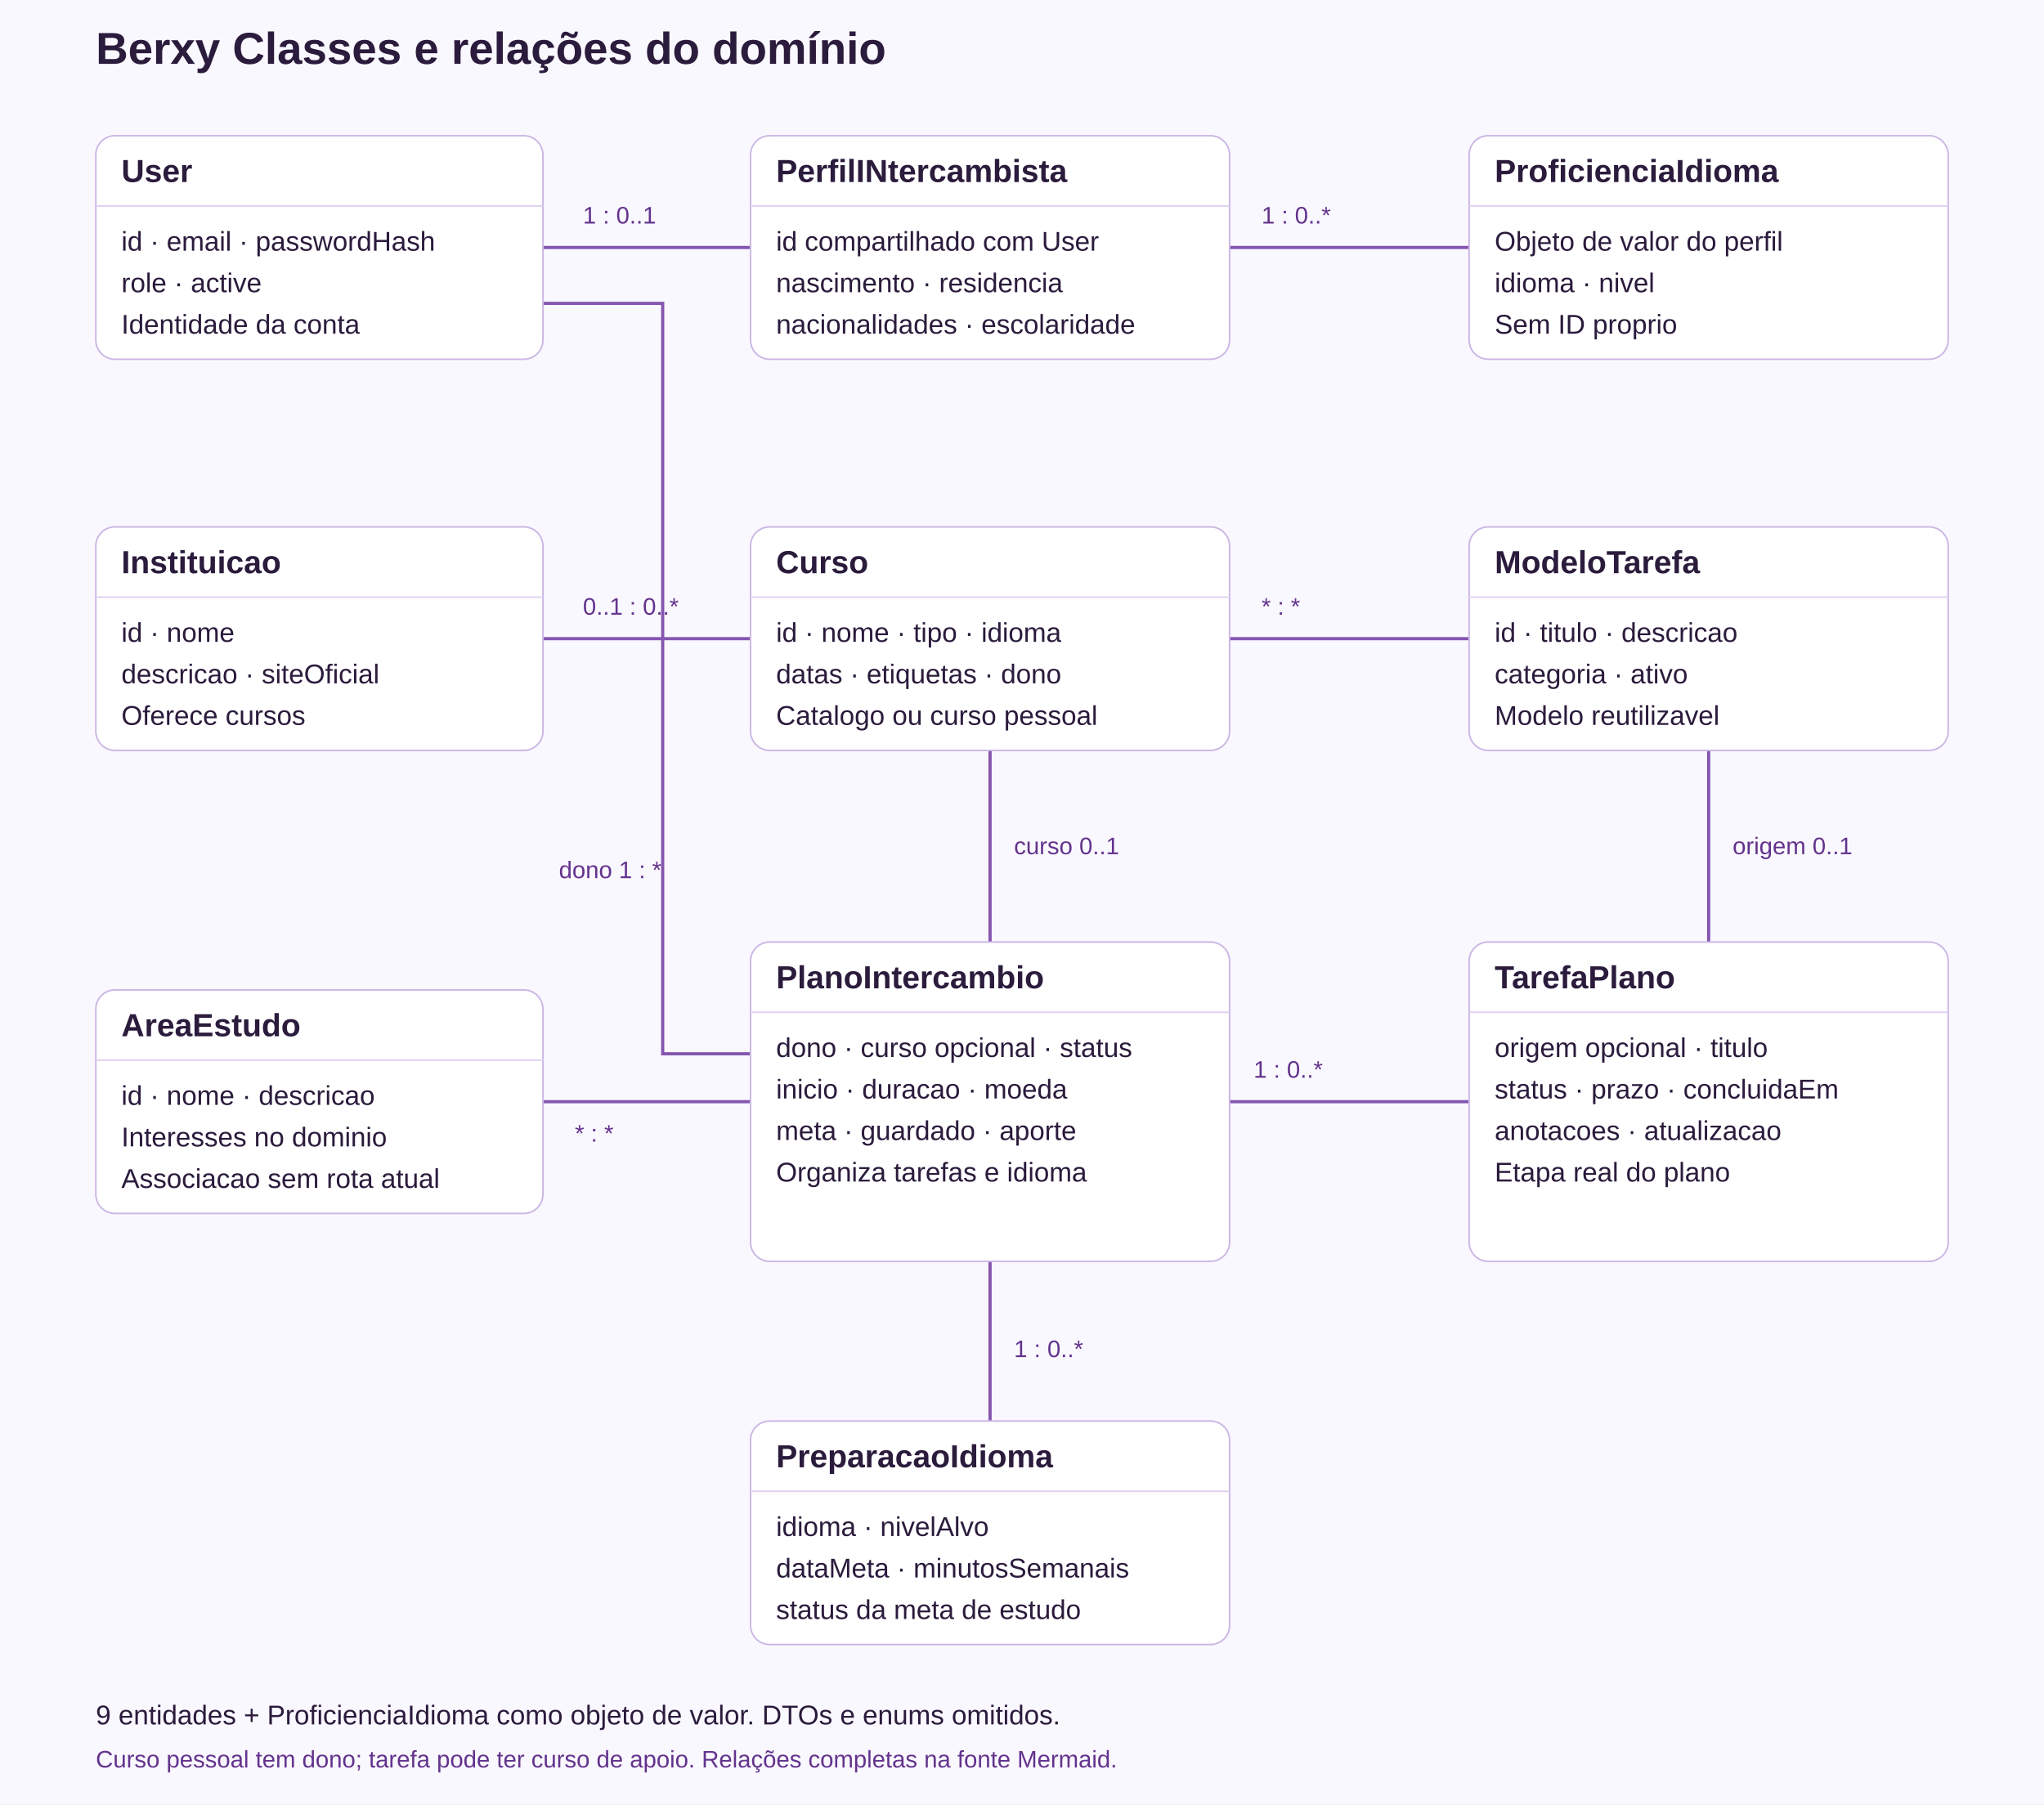
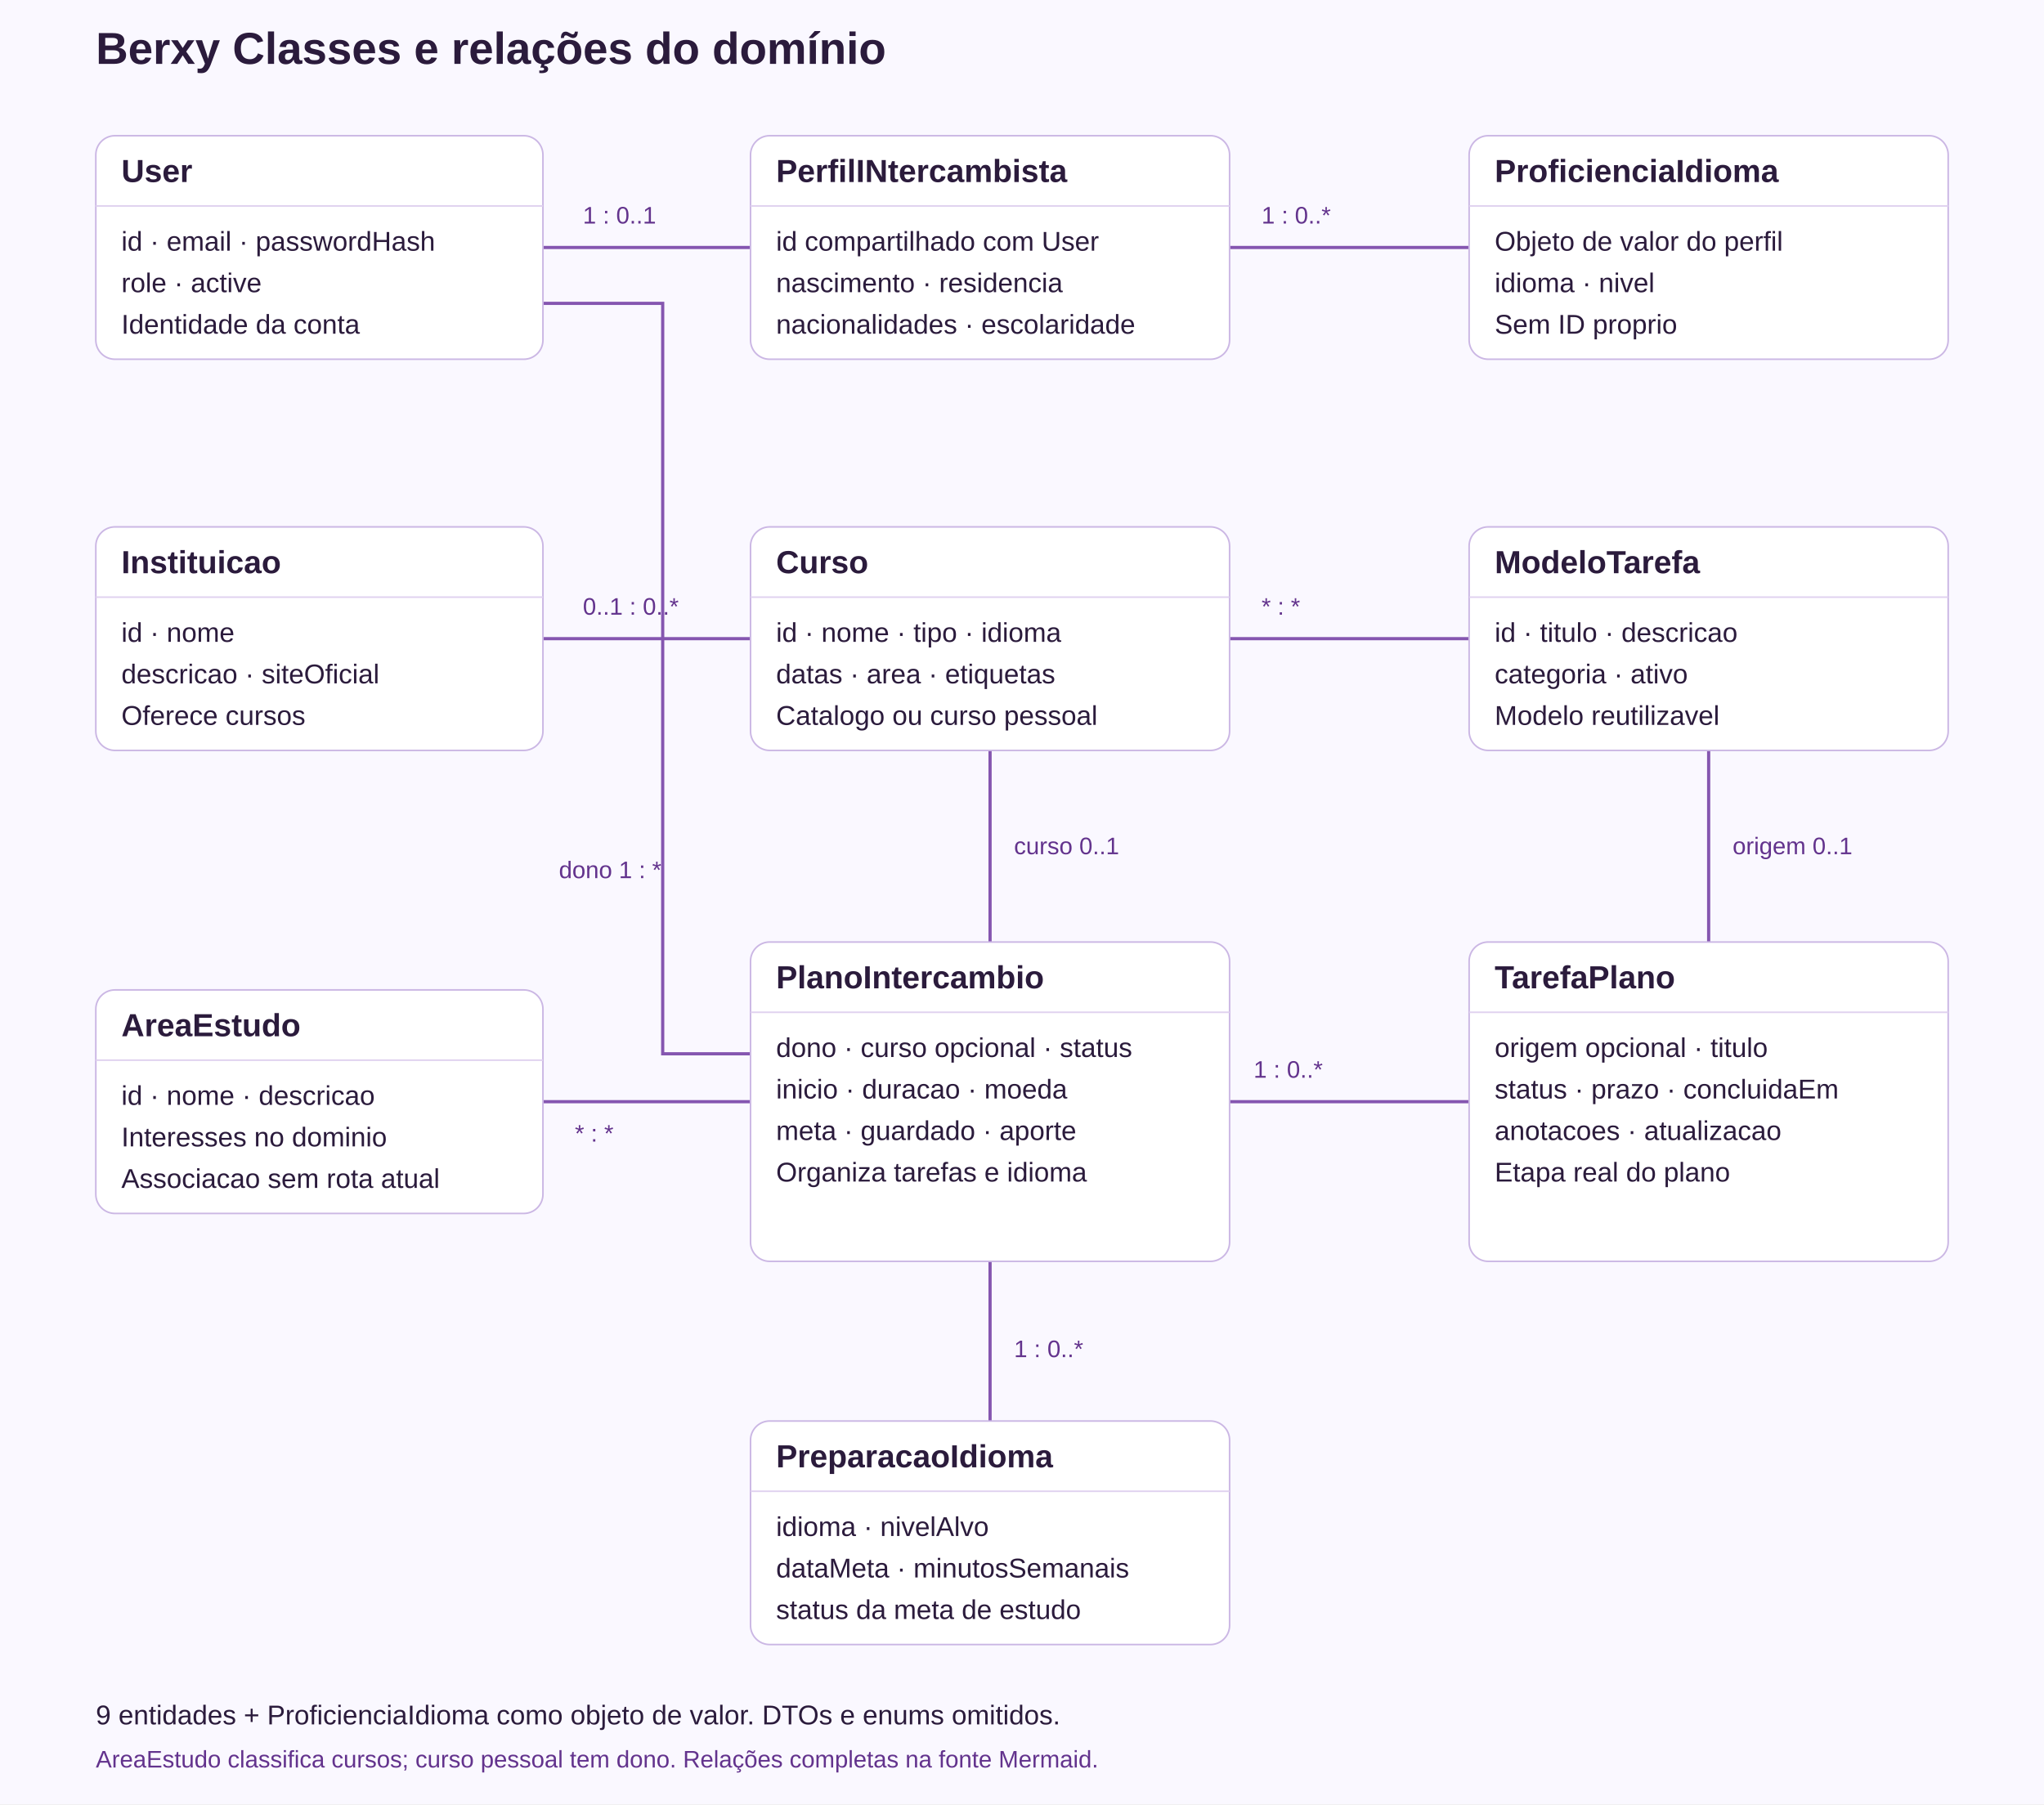
<svg xmlns="http://www.w3.org/2000/svg" width="1280" height="1130" viewBox="0 0 1280 1130">
  <rect width="1280" height="1130" fill="#faf8ff" />
  <style>text{font-family:Segoe UI,Arial,sans-serif;fill:#2b1b3c}.title{font-size:20px;font-weight:700}.field{font-size:17px}.edge{fill:none;stroke:#8556b0;stroke-width:2}.label{font-size:15px;fill:#63338d}</style>
  <text x="60" y="40" font-family="Segoe UI,Arial" font-size="28" font-weight="700">Berxy  Classes e relações do domínio</text>
  <polyline class="edge" points="340,155 470,155" />
  <text class="label" x="365" y="140">1 : 0..1</text>
  <polyline class="edge" points="770,155 920,155" />
  <text class="label" x="790" y="140">1 : 0..*</text>
  <polyline class="edge" points="340,190 415,190 415,660 470,660" />
  <text class="label" x="350" y="550">dono 1 : *</text>
  <polyline class="edge" points="340,400 470,400" />
  <text class="label" x="365" y="385">0..1 : 0..*</text>
  <polyline class="edge" points="770,400 920,400" />
  <text class="label" x="790" y="385">* : *</text>
  <polyline class="edge" points="620,470 620,590" />
  <text class="label" x="635" y="535">curso 0..1</text>
  <polyline class="edge" points="340,690 470,690" />
  <text class="label" x="360" y="715">* : *</text>
  <polyline class="edge" points="770,690 920,690" />
  <text class="label" x="785" y="675">1 : 0..*</text>
  <polyline class="edge" points="1070,470 1070,590" />
  <text class="label" x="1085" y="535">origem 0..1</text>
  <polyline class="edge" points="620,790 620,890" />
  <text class="label" x="635" y="850">1 : 0..*</text>
  <rect x="60" y="85" width="280" height="140" rx="12" fill="white" stroke="#cbb7e4" />
  <path d="M60 129h280" stroke="#dfd1ef" />
  <text class="title" x="76" y="114">User</text>
  <text class="field" x="76" y="157">id · email · passwordHash</text>
  <text class="field" x="76" y="183">role · active</text>
  <text class="field" x="76" y="209">Identidade da conta</text>
  <rect x="470" y="85" width="300" height="140" rx="12" fill="white" stroke="#cbb7e4" />
  <path d="M470 129h300" stroke="#dfd1ef" />
  <text class="title" x="486" y="114">PerfilINtercambista</text>
  <text class="field" x="486" y="157">id compartilhado com User</text>
  <text class="field" x="486" y="183">nascimento · residencia</text>
  <text class="field" x="486" y="209">nacionalidades · escolaridade</text>
  <rect x="920" y="85" width="300" height="140" rx="12" fill="white" stroke="#cbb7e4" />
  <path d="M920 129h300" stroke="#dfd1ef" />
  <text class="title" x="936" y="114">ProficienciaIdioma</text>
  <text class="field" x="936" y="157">Objeto de valor do perfil</text>
  <text class="field" x="936" y="183">idioma · nivel</text>
  <text class="field" x="936" y="209">Sem ID proprio</text>
  <rect x="60" y="330" width="280" height="140" rx="12" fill="white" stroke="#cbb7e4" />
  <path d="M60 374h280" stroke="#dfd1ef" />
  <text class="title" x="76" y="359">Instituicao</text>
  <text class="field" x="76" y="402">id · nome</text>
  <text class="field" x="76" y="428">descricao · siteOficial</text>
  <text class="field" x="76" y="454">Oferece cursos</text>
  <rect x="470" y="330" width="300" height="140" rx="12" fill="white" stroke="#cbb7e4" />
  <path d="M470 374h300" stroke="#dfd1ef" />
  <text class="title" x="486" y="359">Curso</text>
  <text class="field" x="486" y="402">id · nome · tipo · idioma</text>
-   <text class="field" x="486" y="428">datas · etiquetas · dono</text>
+   <text class="field" x="486" y="428">datas · area · etiquetas</text>
  <text class="field" x="486" y="454">Catalogo ou curso pessoal</text>
  <rect x="920" y="330" width="300" height="140" rx="12" fill="white" stroke="#cbb7e4" />
  <path d="M920 374h300" stroke="#dfd1ef" />
  <text class="title" x="936" y="359">ModeloTarefa</text>
  <text class="field" x="936" y="402">id · titulo · descricao</text>
  <text class="field" x="936" y="428">categoria · ativo</text>
  <text class="field" x="936" y="454">Modelo reutilizavel</text>
  <rect x="60" y="620" width="280" height="140" rx="12" fill="white" stroke="#cbb7e4" />
  <path d="M60 664h280" stroke="#dfd1ef" />
  <text class="title" x="76" y="649">AreaEstudo</text>
  <text class="field" x="76" y="692">id · nome · descricao</text>
  <text class="field" x="76" y="718">Interesses no dominio</text>
  <text class="field" x="76" y="744">Associacao sem rota atual</text>
  <rect x="470" y="590" width="300" height="200" rx="12" fill="white" stroke="#cbb7e4" />
  <path d="M470 634h300" stroke="#dfd1ef" />
  <text class="title" x="486" y="619">PlanoIntercambio</text>
  <text class="field" x="486" y="662">dono · curso opcional · status</text>
  <text class="field" x="486" y="688">inicio · duracao · moeda</text>
  <text class="field" x="486" y="714">meta · guardado · aporte</text>
  <text class="field" x="486" y="740">Organiza tarefas e idioma</text>
  <rect x="920" y="590" width="300" height="200" rx="12" fill="white" stroke="#cbb7e4" />
  <path d="M920 634h300" stroke="#dfd1ef" />
  <text class="title" x="936" y="619">TarefaPlano</text>
  <text class="field" x="936" y="662">origem opcional · titulo</text>
  <text class="field" x="936" y="688">status · prazo · concluidaEm</text>
  <text class="field" x="936" y="714">anotacoes · atualizacao</text>
  <text class="field" x="936" y="740">Etapa real do plano</text>
  <rect x="470" y="890" width="300" height="140" rx="12" fill="white" stroke="#cbb7e4" />
  <path d="M470 934h300" stroke="#dfd1ef" />
  <text class="title" x="486" y="919">PreparacaoIdioma</text>
  <text class="field" x="486" y="962">idioma · nivelAlvo</text>
  <text class="field" x="486" y="988">dataMeta · minutosSemanais</text>
  <text class="field" x="486" y="1014">status da meta de estudo</text>
  <text class="field" x="60" y="1080">9 entidades + ProficienciaIdioma como objeto de valor. DTOs e enums omitidos.</text>
-   <text class="label" x="60" y="1107">Curso pessoal tem dono; tarefa pode ter curso de apoio. Relações completas na fonte Mermaid.</text>
+   <text class="label" x="60" y="1107">AreaEstudo classifica cursos; curso pessoal tem dono. Relações completas na fonte Mermaid.</text>
</svg>
